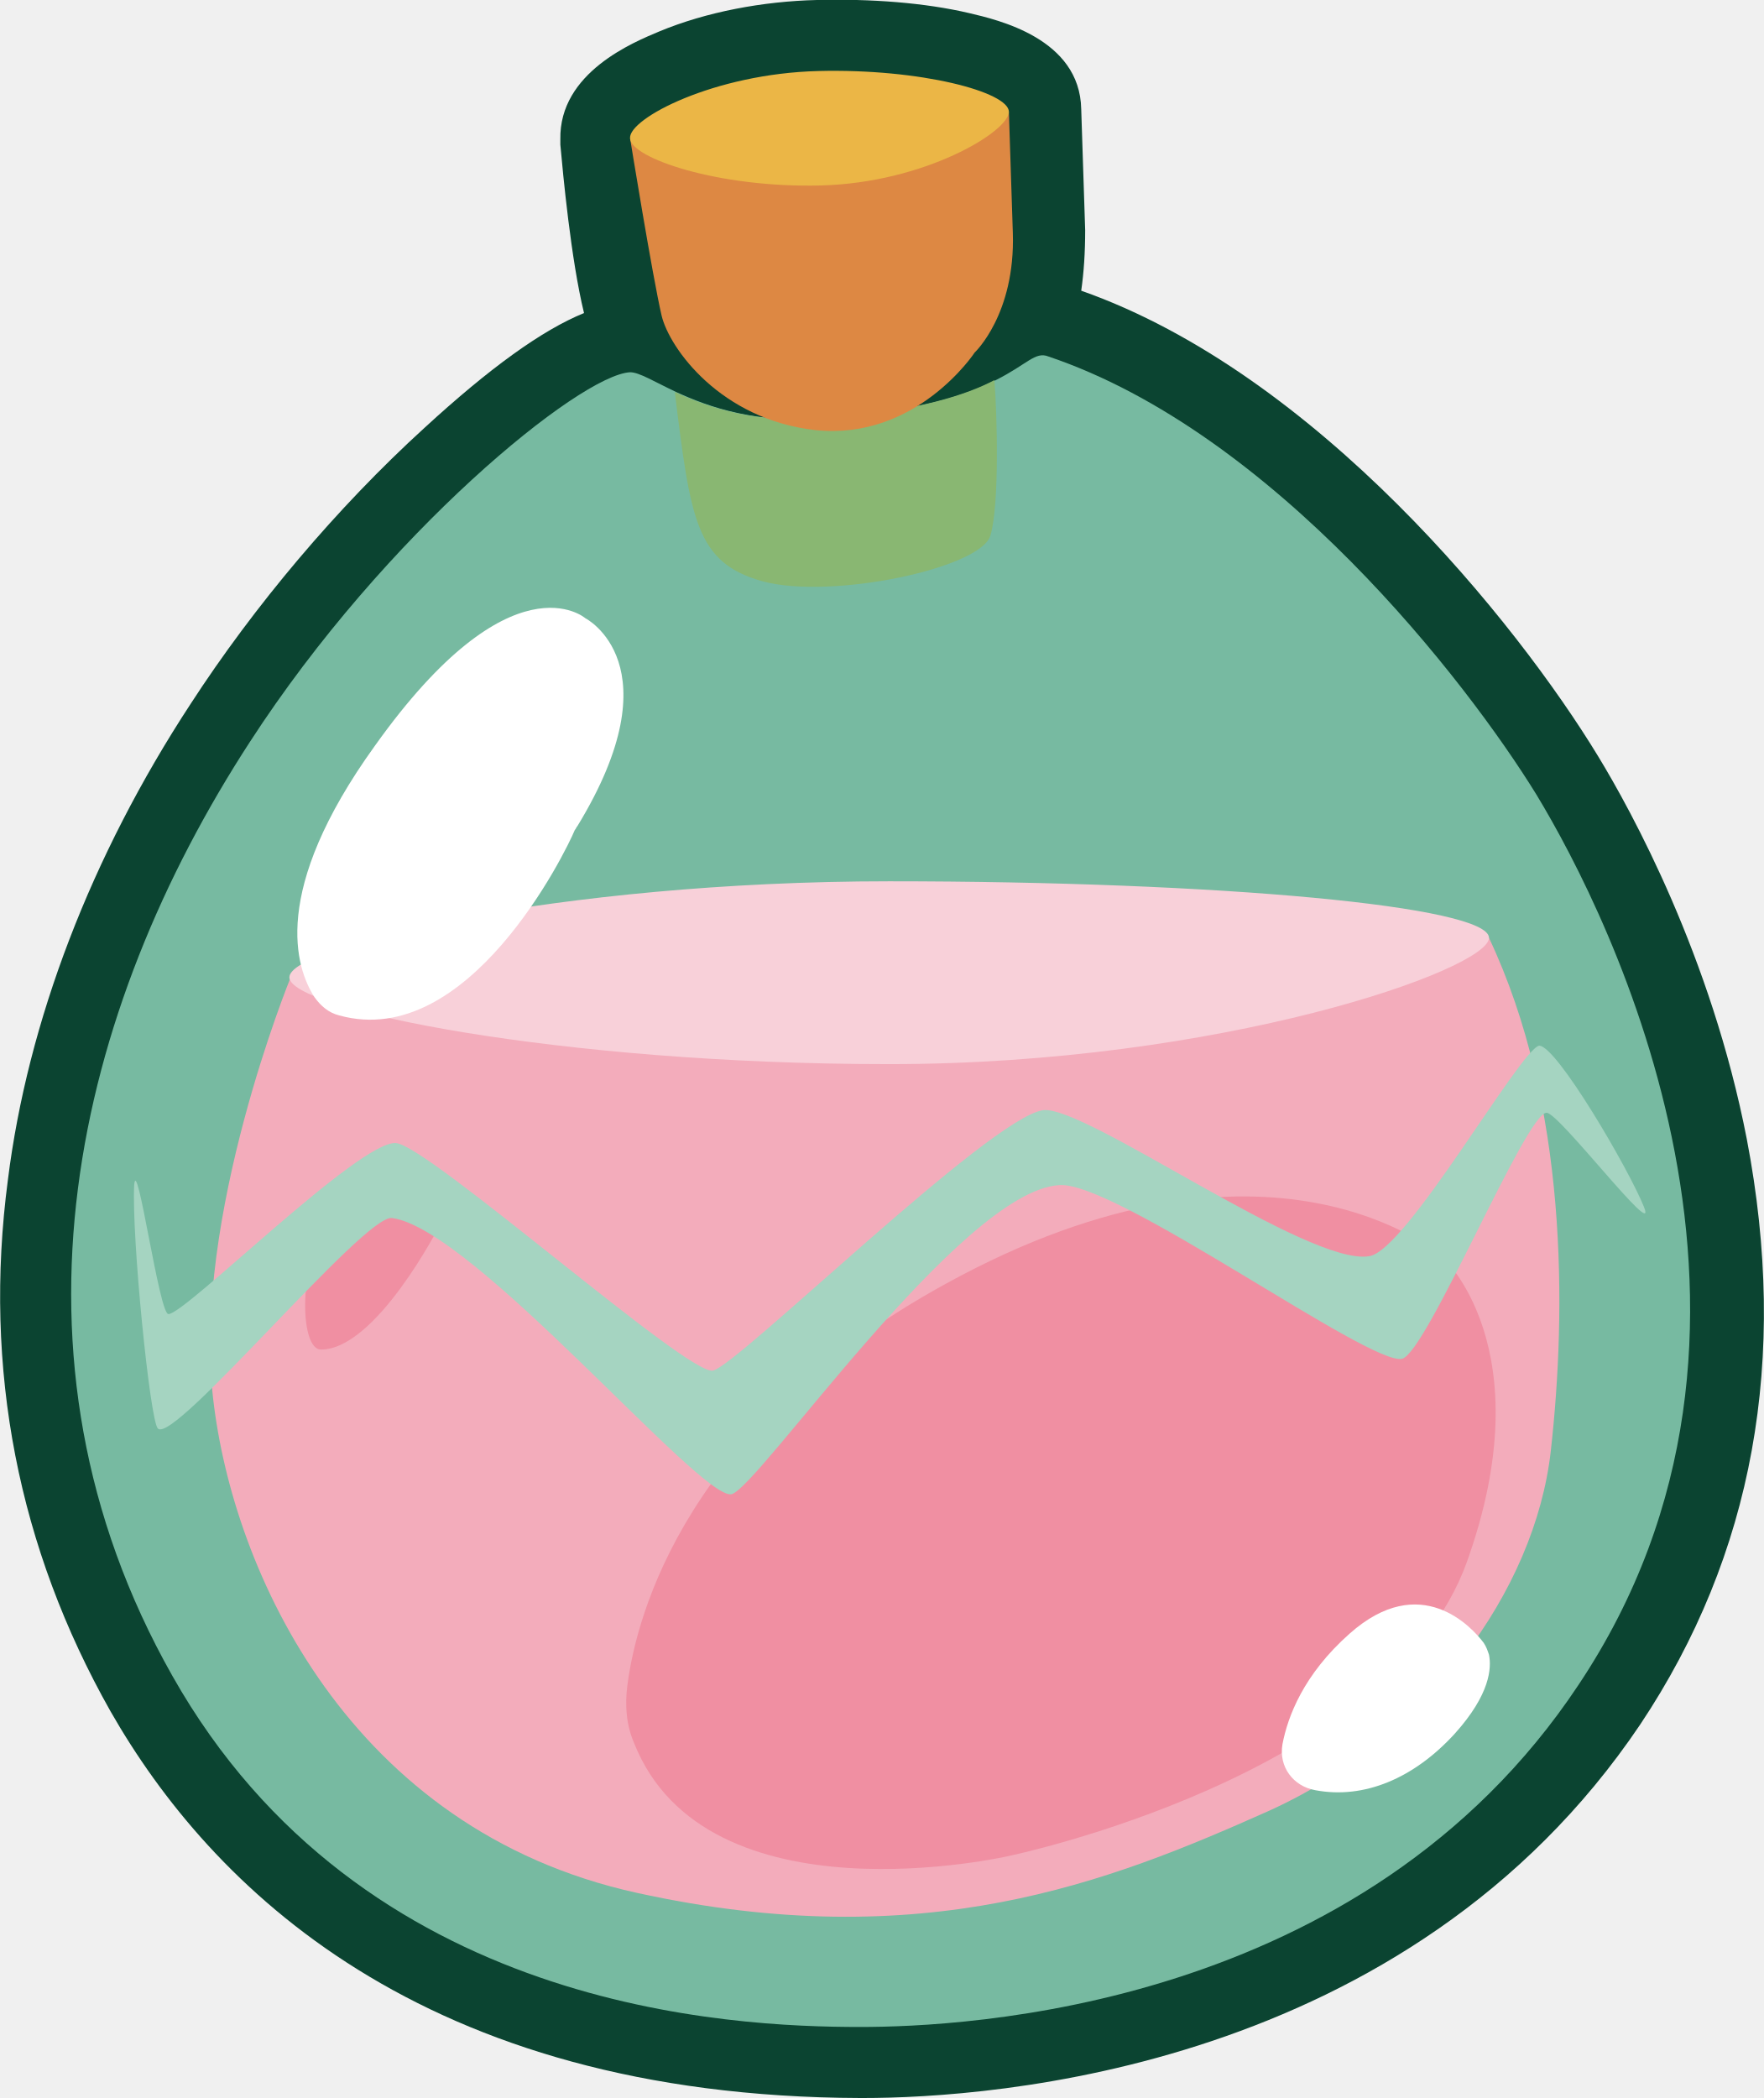
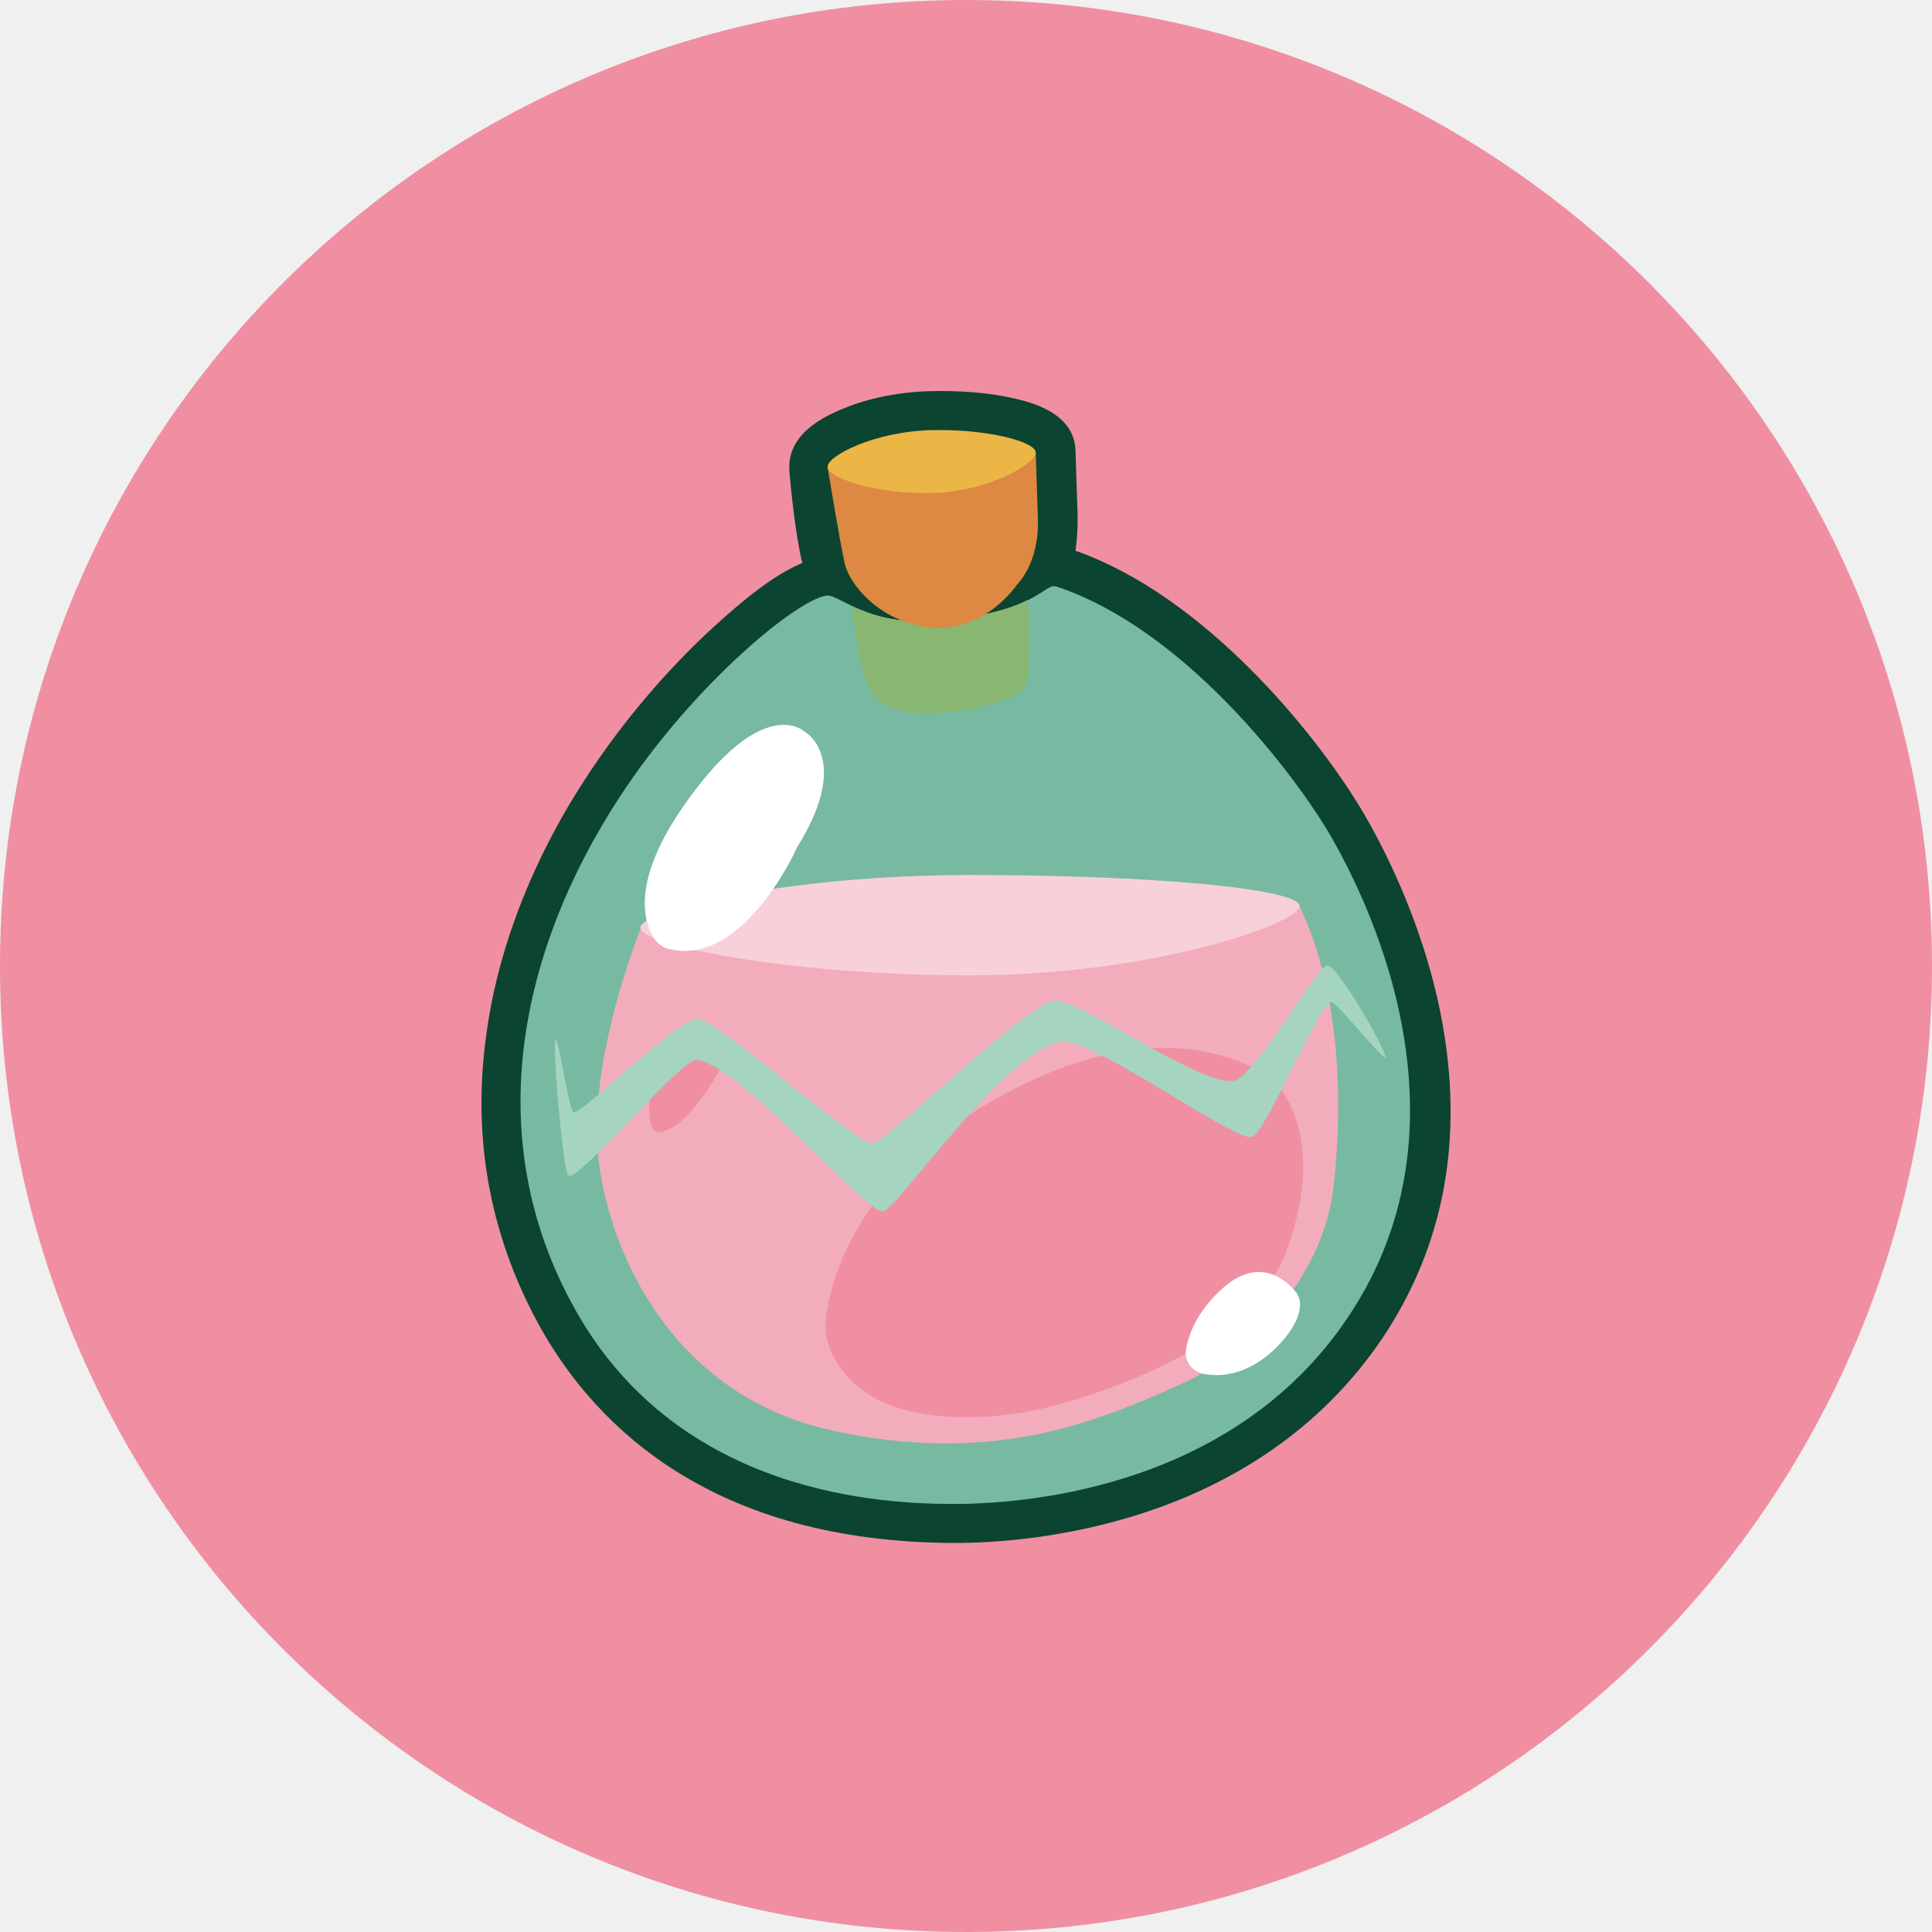
- <svg xmlns="http://www.w3.org/2000/svg" version="1.1" id="Layer_1" x="0px" y="0px" viewBox="0 0 134.1 159.5" style="enable-background:new 0 0 134.1 159.5;" xml:space="preserve">
-   <style type="text/css">
- 	.st0{fill:#0B4431;}
- 	.st1{fill:none;stroke:#FFFFFF;stroke-miterlimit:10;}
- 	.st2{fill:#77BAA1;}
- 	.st3{fill:#F3ACBB;}
- 	.st4{fill:#89B772;}
- 	.st5{fill:#F08FA2;}
- 	.st6{fill:#F8D0D9;}
- 	.st7{fill:#DD8843;}
- 	.st8{fill:#EBB646;}
- 	.st9{fill:#FFFFFF;}
- 	.st10{fill:#A5D4C1;}
- </style>
-   <path class="st0" d="M65.6,159.5c-0.1,0-0.1,0-0.2,0c-33.4-0.1-49.4-16.1-57-29.4c-7-12.4-9.7-26-7.8-40.4  c1.5-12,6.3-24.6,13.9-36.2c4.8-7.4,11.1-14.9,17.8-21c4.9-4.5,8.9-7.4,12.1-8.7c-1-4.1-1.6-10.6-1.8-12.8v-0.4  c-0.1-5.1,5.6-7.4,7.5-8.2c3.6-1.5,7.9-2.3,12-2.4s8.2,0.2,11.6,1c2.1,0.5,8.4,1.9,8.5,7.3l0.3,9.2c0,1.7-0.1,3.2-0.3,4.6  c17.9,6.3,33.1,25.2,39.3,35.4l0,0c2.5,4.1,8.6,15.2,11.3,29.1c3.2,16.7,0.5,31.6-8.1,44.5C107,157.4,75.3,159.5,65.6,159.5z   M47.8,34.1c-4,2.2-15.6,11.9-24.2,25.3C15.1,72.5,3,98.5,17.9,124.8c8.8,15.6,25.3,23.9,47.6,24c0.1,0,0.1,0,0.2,0  c8.3,0,35.4-1.8,49.9-23.6c17.1-25.6,0.2-56.1-3.4-61.9l0,0c-3.1-5.1-9.4-13.4-17.2-20.4l-32.7-5l-24.8,4.9l13.1-7.4  c-0.5-0.2-1-0.4-1.5-0.7C48.6,34.5,48.1,34.3,47.8,34.1z M77.7,33.9L90,38.7c-3.3-2.4-6.7-4.5-10.3-5.9c-0.5,0.3-1,0.6-1.6,0.9  C78,33.8,77.9,33.9,77.7,33.9z M48.7,33.7L48.7,33.7z M53.5,12.7c0.5,4.1,1.1,8.3,1.5,9.5c0.8,2.2,2.1,3.6,4.1,4.4l4,1.6l3.4-1.9  c1.8-1,3-2.5,3.1-2.6l0.4-0.6l0.2-0.1c0.3-0.4,1.3-2,1.2-5.1l0-6.3c-1.9-0.5-5.2-0.9-9.1-0.8C58.6,10.9,55.3,11.9,53.5,12.7z" />
-   <path class="st1" d="M128.9,91.8" />
-   <path class="st2" d="M120,128.1c-16.4,24.7-46.8,26-54.6,26c-9.8,0-37.9-1.2-52.3-26.7C-0.7,103,5.8,76.7,19,56.4  c10.3-15.9,25.1-27.9,28.9-28.1c0.7,0,1.8,0.7,3.5,1.5c2.4,1.1,6.1,2.5,11.9,2c6.7-0.6,10.3-1.8,12.4-2.9c2.4-1.2,3-2.2,4-1.8  c17.2,5.8,31.8,24.7,37.1,33.3C122.5,69.8,138.1,101,120,128.1z" />
-   <path class="st3" d="M22.1,74.3c0,0-7.5,18.3-5.9,32c1.5,13.2,10.4,32.8,32.2,37.6s35.9-0.8,48-6.2c12-5.4,20.3-16.7,21.5-27.4  s1.3-26.3-4.7-39" />
-   <path class="st4" d="M75.3,40.7c-0.7,2.5-12.1,4.9-17.3,3.5c-5.1-1.4-5.5-4.7-6.7-14.4c2.4,1.1,6.1,2.5,11.9,2  c6.7-0.6,10.3-1.8,12.4-2.9C75.8,31.4,76,38.3,75.3,40.7z" />
-   <path class="st5" d="M48.2,132.5c-0.6-1.4-0.7-2.9-0.5-4.4c0.7-5.4,4.5-19.7,24.2-30.5c24.7-13.6,37.7-2.1,37.7-2.1  s7.8,6.9,1.9,23.3c-5.9,16.3-34.8,22.3-34.8,22.3S53.7,146.4,48.2,132.5z" />
-   <path class="st5" d="M24.4,102.6c-1.6,0-1.7-6.3,0.3-9.1c3.2-4.5,8.7-0.3,8.7-0.3S28.6,102.6,24.4,102.6z" />
-   <path class="st6" d="M113.2,71.3c0-2.4-20.4-4.3-45.6-4.3S22,71.9,22,74.3s20.4,6.6,45.6,6.6S113.2,73.7,113.2,71.3z" />
-   <g>
-     <path class="st7" d="M47.9,10.5c0,0,1.7,10.5,2.4,13.5c0.6,2.5,4.5,7.9,11.7,8.7c7.7,0.8,12.1-5.9,12.1-5.9s3.1-2.9,2.9-9.1   s-0.3-9.2-0.3-9.2S60.5,10,47.9,10.5z" />
-     <path class="st8" d="M76.7,8.5c0-1.5-6.7-3.3-14.5-3.1C54.3,5.6,47.8,9,47.9,10.5c0,1.5,6.7,3.8,14.5,3.6   C70.3,13.9,76.7,10,76.7,8.5z" />
+ <svg xmlns="http://www.w3.org/2000/svg" width="919" height="919" xml:space="preserve" overflow="hidden">
+   <defs>
+     <clipPath id="clip0">
+       <rect x="815" y="543" width="919" height="919" />
+     </clipPath>
+     <clipPath id="clip1">
+       <rect x="1043" y="728" width="462" height="551" />
+     </clipPath>
+     <clipPath id="clip2">
+       <rect x="1043" y="728" width="462" height="551" />
+     </clipPath>
+     <clipPath id="clip3">
+       <rect x="1043" y="728" width="462" height="551" />
+     </clipPath>
+   </defs>
+   <g clip-path="url(#clip0)" transform="translate(-815 -543)">
+     <path d="M1274.5 543C1528.24 543 1734 748.764 1734 1002.5 1734 1256.24 1528.24 1462 1274.5 1462 1020.76 1462 815 1256.24 815 1002.5 815 748.764 1020.76 543 1274.5 543L1274.5 543Z" fill="#F08FA2" fill-rule="evenodd" />
+     <g clip-path="url(#clip1)">
+       <g clip-path="url(#clip2)">
+         <g clip-path="url(#clip3)">
+           <path d="M225.332 547.872C224.988 547.872 224.988 547.872 224.645 547.872 109.918 547.529 54.959 492.57 28.854 446.885 4.809 404.292-4.465 357.577 2.061 308.114 7.213 266.895 23.701 223.614 49.807 183.769 66.294 158.351 87.934 132.589 110.948 111.635 127.78 96.178 141.519 86.217 152.511 81.751 149.076 67.668 147.015 45.341 146.328 37.784L146.328 36.41C145.985 18.892 165.564 10.992 172.09 8.244 184.456 3.091 199.226 0.343 213.31-4.7288e-14 227.393-0.343 241.476 0.687 253.155 3.435 260.368 5.152 282.008 9.961 282.352 28.51L283.382 60.111C283.382 65.951 283.039 71.103 282.352 75.912 343.837 97.552 396.048 162.472 417.345 197.509L417.345 197.509C425.932 211.592 446.885 249.72 456.16 297.465 467.151 354.829 457.877 406.009 428.337 450.32 367.538 540.659 258.651 547.872 225.332 547.872ZM164.19 117.131C150.45 124.688 110.605 158.007 81.064 204.035 51.867 249.033 10.305 338.341 61.485 428.68 91.713 482.265 148.389 510.775 224.988 511.119 225.332 511.119 225.332 511.119 225.675 511.119 254.185 511.119 347.272 504.936 397.079 430.054 455.816 342.12 397.766 237.354 385.4 217.431L385.4 217.431C374.752 199.913 353.111 171.403 326.319 147.359L213.997 130.184 128.81 147.015 173.808 121.597C172.09 120.91 170.373 120.223 168.655 119.192 166.938 118.505 165.22 117.818 164.19 117.131ZM266.895 116.444 309.144 132.932C297.809 124.688 286.13 117.475 273.764 112.666 272.047 113.696 270.329 114.727 268.269 115.757 267.925 116.101 267.582 116.444 266.895 116.444ZM167.281 115.757 167.281 115.757ZM183.769 43.624C185.487 57.707 187.548 72.134 188.922 76.256 191.669 83.812 196.135 88.621 203.005 91.369L216.744 96.865 228.423 90.339C234.606 86.904 238.728 81.751 239.072 81.408L240.446 79.347 241.133 79.004C242.163 77.63 245.598 72.134 245.254 61.485L245.254 39.845C238.728 38.128 227.393 36.754 213.997 37.097 201.287 37.441 189.952 40.876 183.769 43.624Z" fill="#0B4431" transform="matrix(1.00081 0 0 1 1044 729.064)" />
+           <path d="" stroke="#FFFFFF" stroke-width="3.435" stroke-miterlimit="10" fill="none" transform="matrix(1.00081 0 0 1 1044 729.064)" />
+           <path d="M412.192 440.015C355.859 524.858 251.437 529.324 224.645 529.324 190.982 529.324 94.461 525.202 44.998 437.611-2.404 353.798 19.923 263.46 65.264 193.73 100.644 139.115 151.481 97.896 164.533 97.209 166.938 97.209 170.716 99.613 176.556 102.361 184.8 106.14 197.509 110.948 217.431 109.231 240.446 107.17 252.811 103.048 260.025 99.27 268.269 95.148 270.329 91.713 273.764 93.087 332.845 113.009 382.995 177.93 401.201 207.47 420.78 239.759 474.365 346.929 412.192 440.015Z" fill="#77BAA1" transform="matrix(1.00081 0 0 1 1044 729.064)" />
+           <path d="M75.912 255.216C75.912 255.216 50.15 318.075 55.646 365.134 60.798 410.475 91.369 477.8 166.251 494.287 241.133 510.775 289.565 491.539 331.128 472.991 372.347 454.442 400.857 415.627 404.979 378.874 409.101 342.12 409.444 288.535 388.835 244.911" fill="#F3ACBB" transform="matrix(1.00081 0 0 1 1044 729.064)" />
+           <path d="M258.651 139.802C256.246 148.389 217.088 156.633 199.226 151.824 181.708 147.015 180.334 135.68 176.212 102.361 184.456 106.14 197.165 110.948 217.088 109.231 240.102 107.17 252.468 103.048 259.681 99.27 260.368 107.857 261.055 131.558 258.651 139.802Z" fill="#89B772" transform="matrix(1.00081 0 0 1 1044 729.064)" />
+           <path d="M165.564 455.129C163.503 450.32 163.159 445.168 163.846 440.015 166.251 421.467 179.304 372.347 246.972 335.25 331.815 288.535 376.469 328.036 376.469 328.036 376.469 328.036 403.262 351.738 382.995 408.07 362.729 464.06 263.46 484.67 263.46 484.67 263.46 484.67 184.456 502.875 165.564 455.129Z" fill="#F08FA2" transform="matrix(1.00081 0 0 1 1044 729.064)" />
+           <path d="M83.812 352.424C78.317 352.424 77.973 330.784 84.843 321.167 95.835 305.709 114.727 320.136 114.727 320.136 114.727 320.136 98.239 352.424 83.812 352.424Z" fill="#F08FA2" transform="matrix(1.00081 0 0 1 1044 729.064)" />
+           <path d="M388.835 244.911C388.835 236.667 318.762 230.141 232.202 230.141 145.641 230.141 75.569 246.972 75.569 255.216 75.569 263.46 145.641 277.886 232.202 277.886 318.762 277.886 388.835 253.155 388.835 244.911Z" fill="#F8D0D9" transform="matrix(1.00081 0 0 1 1044 729.064)" />
+           <path d="M164.533 36.067C164.533 36.067 170.373 72.134 172.777 82.439 174.838 91.026 188.235 109.574 212.966 112.322 239.415 115.07 254.529 92.056 254.529 92.056 254.529 92.056 265.177 82.095 264.49 60.798 263.803 39.502 263.46 29.197 263.46 29.197 263.46 29.197 207.814 34.349 164.533 36.067Z" fill="#DD8843" transform="matrix(1.00081 0 0 1 1044 729.064)" />
+           <path d="M263.46 29.197C263.46 24.045 240.446 17.862 213.653 18.549 186.517 19.236 164.19 30.914 164.533 36.067 164.533 41.219 187.548 49.12 214.34 48.433 241.476 47.746 263.46 34.349 263.46 29.197Z" fill="#EBB646" transform="matrix(1.00081 0 0 1 1044 729.064)" />
+           <path d="M88.621 265.177C85.873 264.49 83.812 262.773 82.095 260.368 77.286 252.811 70.416 232.889 97.896 194.761 133.619 144.611 152.855 161.442 152.855 161.442 152.855 161.442 176.556 173.464 150.794 215.714 150.45 216.058 150.45 216.401 150.107 216.744 147.702 222.584 122.284 274.451 88.621 265.177Z" fill="#FFFFFF" transform="matrix(1.00081 0 0 1 1044 729.064)" />
+           <path d="M343.494 467.495C337.654 466.464 333.876 461.312 334.906 455.473 336.28 448.259 340.402 437.267 352.424 426.619 370.973 410.131 384.369 424.902 387.461 429.024 388.148 430.054 388.491 431.085 388.835 432.115 389.522 435.55 389.178 442.42 379.904 452.725 369.256 464.403 356.203 469.899 343.494 467.495Z" fill="#FFFFFF" transform="matrix(1.00081 0 0 1 1044 729.064)" />
+           <path d="M429.367 315.327C432.802 324.258 407.383 290.939 403.949 290.596 398.796 289.909 372.691 353.111 366.164 354.829 357.92 356.89 290.939 308.114 276.512 309.488 250.75 311.205 197.852 388.835 190.982 390.209 182.739 391.583 123.658 320.823 102.361 318.075 95.148 317.045 45.341 377.5 41.219 373.034 39.158 370.973 34.349 322.884 35.036 309.488 35.723 300.9 41.563 343.15 43.967 343.15 48.089 343.494 93.774 297.809 103.392 298.496 111.979 299.183 179.647 359.294 186.174 357.92 192.7 356.546 258.307 291.97 272.39 289.909 283.382 288.535 341.776 330.784 357.577 328.036 367.195 326.662 396.735 274.451 401.888 273.077 406.353 272.734 425.589 305.709 429.367 315.327Z" fill="#A5D4C1" transform="matrix(1.00081 0 0 1 1044 729.064)" />
+         </g>
+       </g>
+     </g>
  </g>
-   <path class="st9" d="M25.8,77.2c-0.8-0.2-1.4-0.7-1.9-1.4c-1.4-2.2-3.4-8,4.6-19.1c10.4-14.6,16-9.7,16-9.7s6.9,3.5-0.6,15.8  c-0.1,0.1-0.1,0.2-0.2,0.3C43,64.8,35.6,79.9,25.8,77.2z" />
-   <path class="st9" d="M100,136.1c-1.7-0.3-2.8-1.8-2.5-3.5c0.4-2.1,1.6-5.3,5.1-8.4c5.4-4.8,9.3-0.5,10.2,0.7  c0.2,0.3,0.3,0.6,0.4,0.9c0.2,1,0.1,3-2.6,6C107.5,135.2,103.7,136.8,100,136.1z" />
-   <path class="st10" d="M125,91.8c1,2.6-6.4-7.1-7.4-7.2c-1.5-0.2-9.1,18.2-11,18.7c-2.4,0.6-21.9-13.6-26.1-13.2  c-7.5,0.5-22.9,23.1-24.9,23.5c-2.4,0.4-19.6-20.2-25.8-21c-2.1-0.3-16.6,17.3-17.8,16c-0.6-0.6-2-14.6-1.8-18.5  c0.2-2.5,1.9,9.8,2.6,9.8c1.2,0.1,14.5-13.2,17.3-13c2.5,0.2,22.2,17.7,24.1,17.3c1.9-0.4,21-19.2,25.1-19.8  c3.2-0.4,20.2,11.9,24.8,11.1c2.8-0.4,11.4-15.6,12.9-16C118.3,79.4,123.9,89,125,91.8z" />
</svg>
